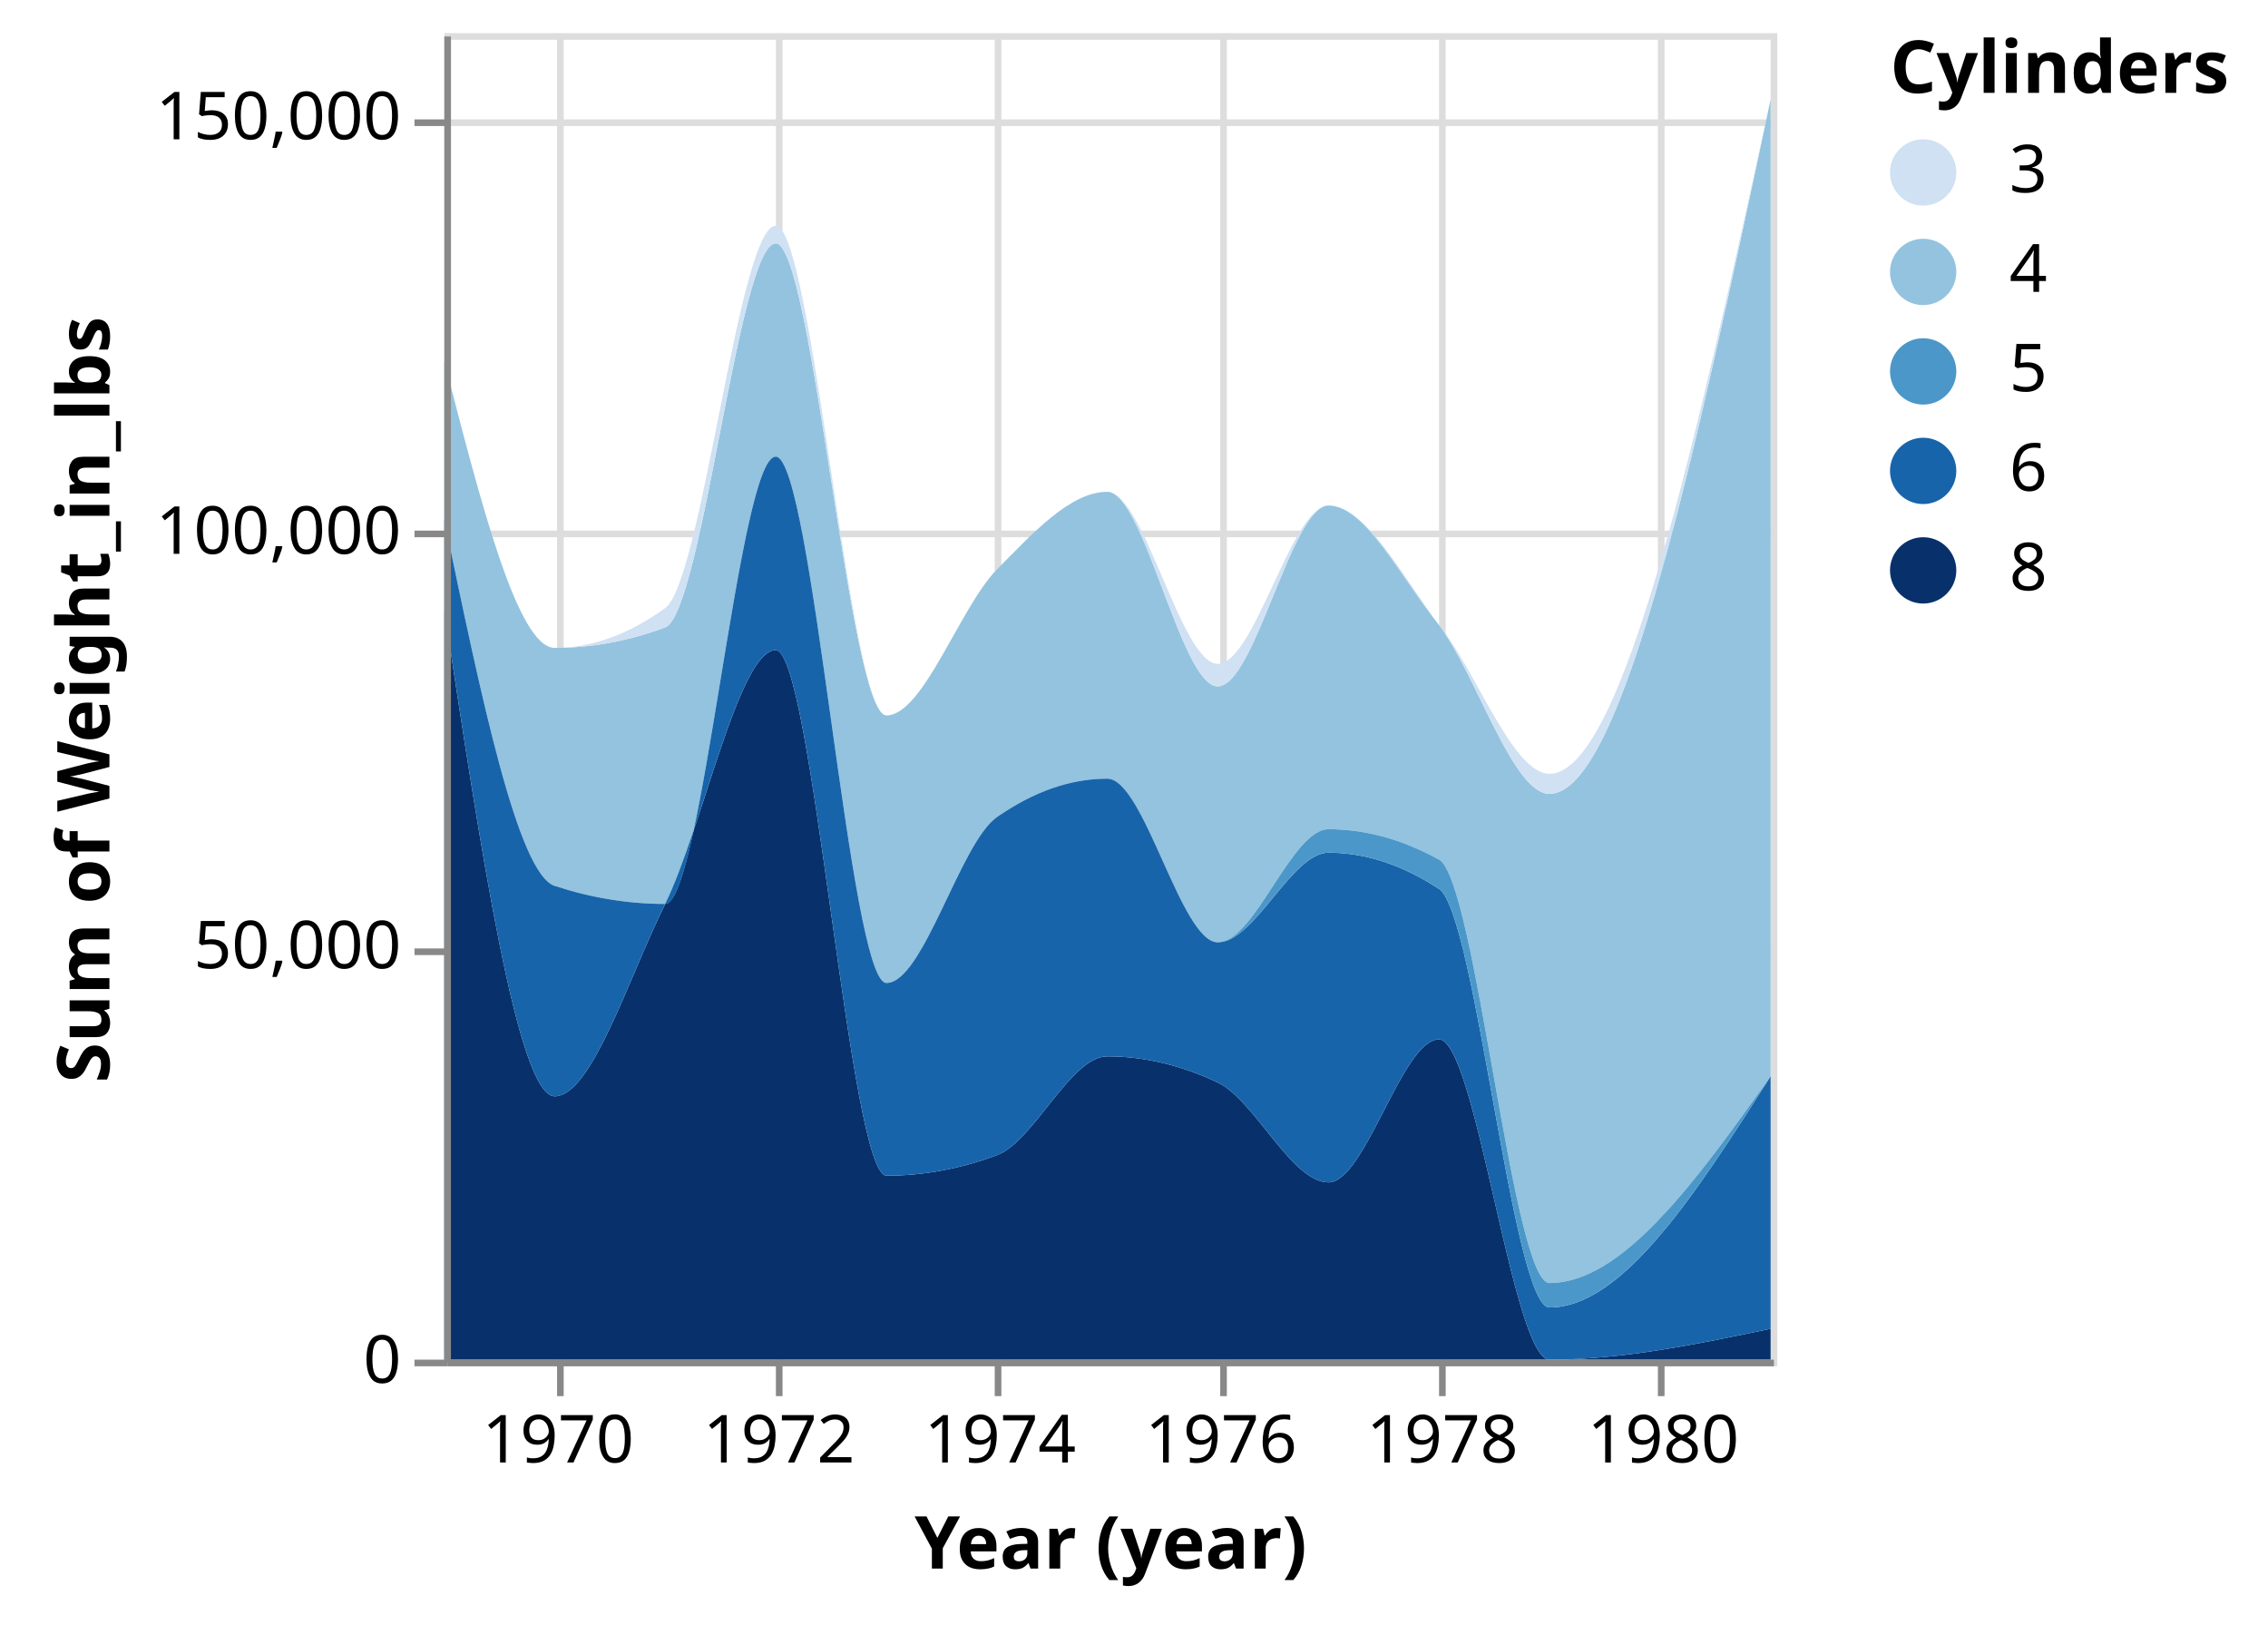
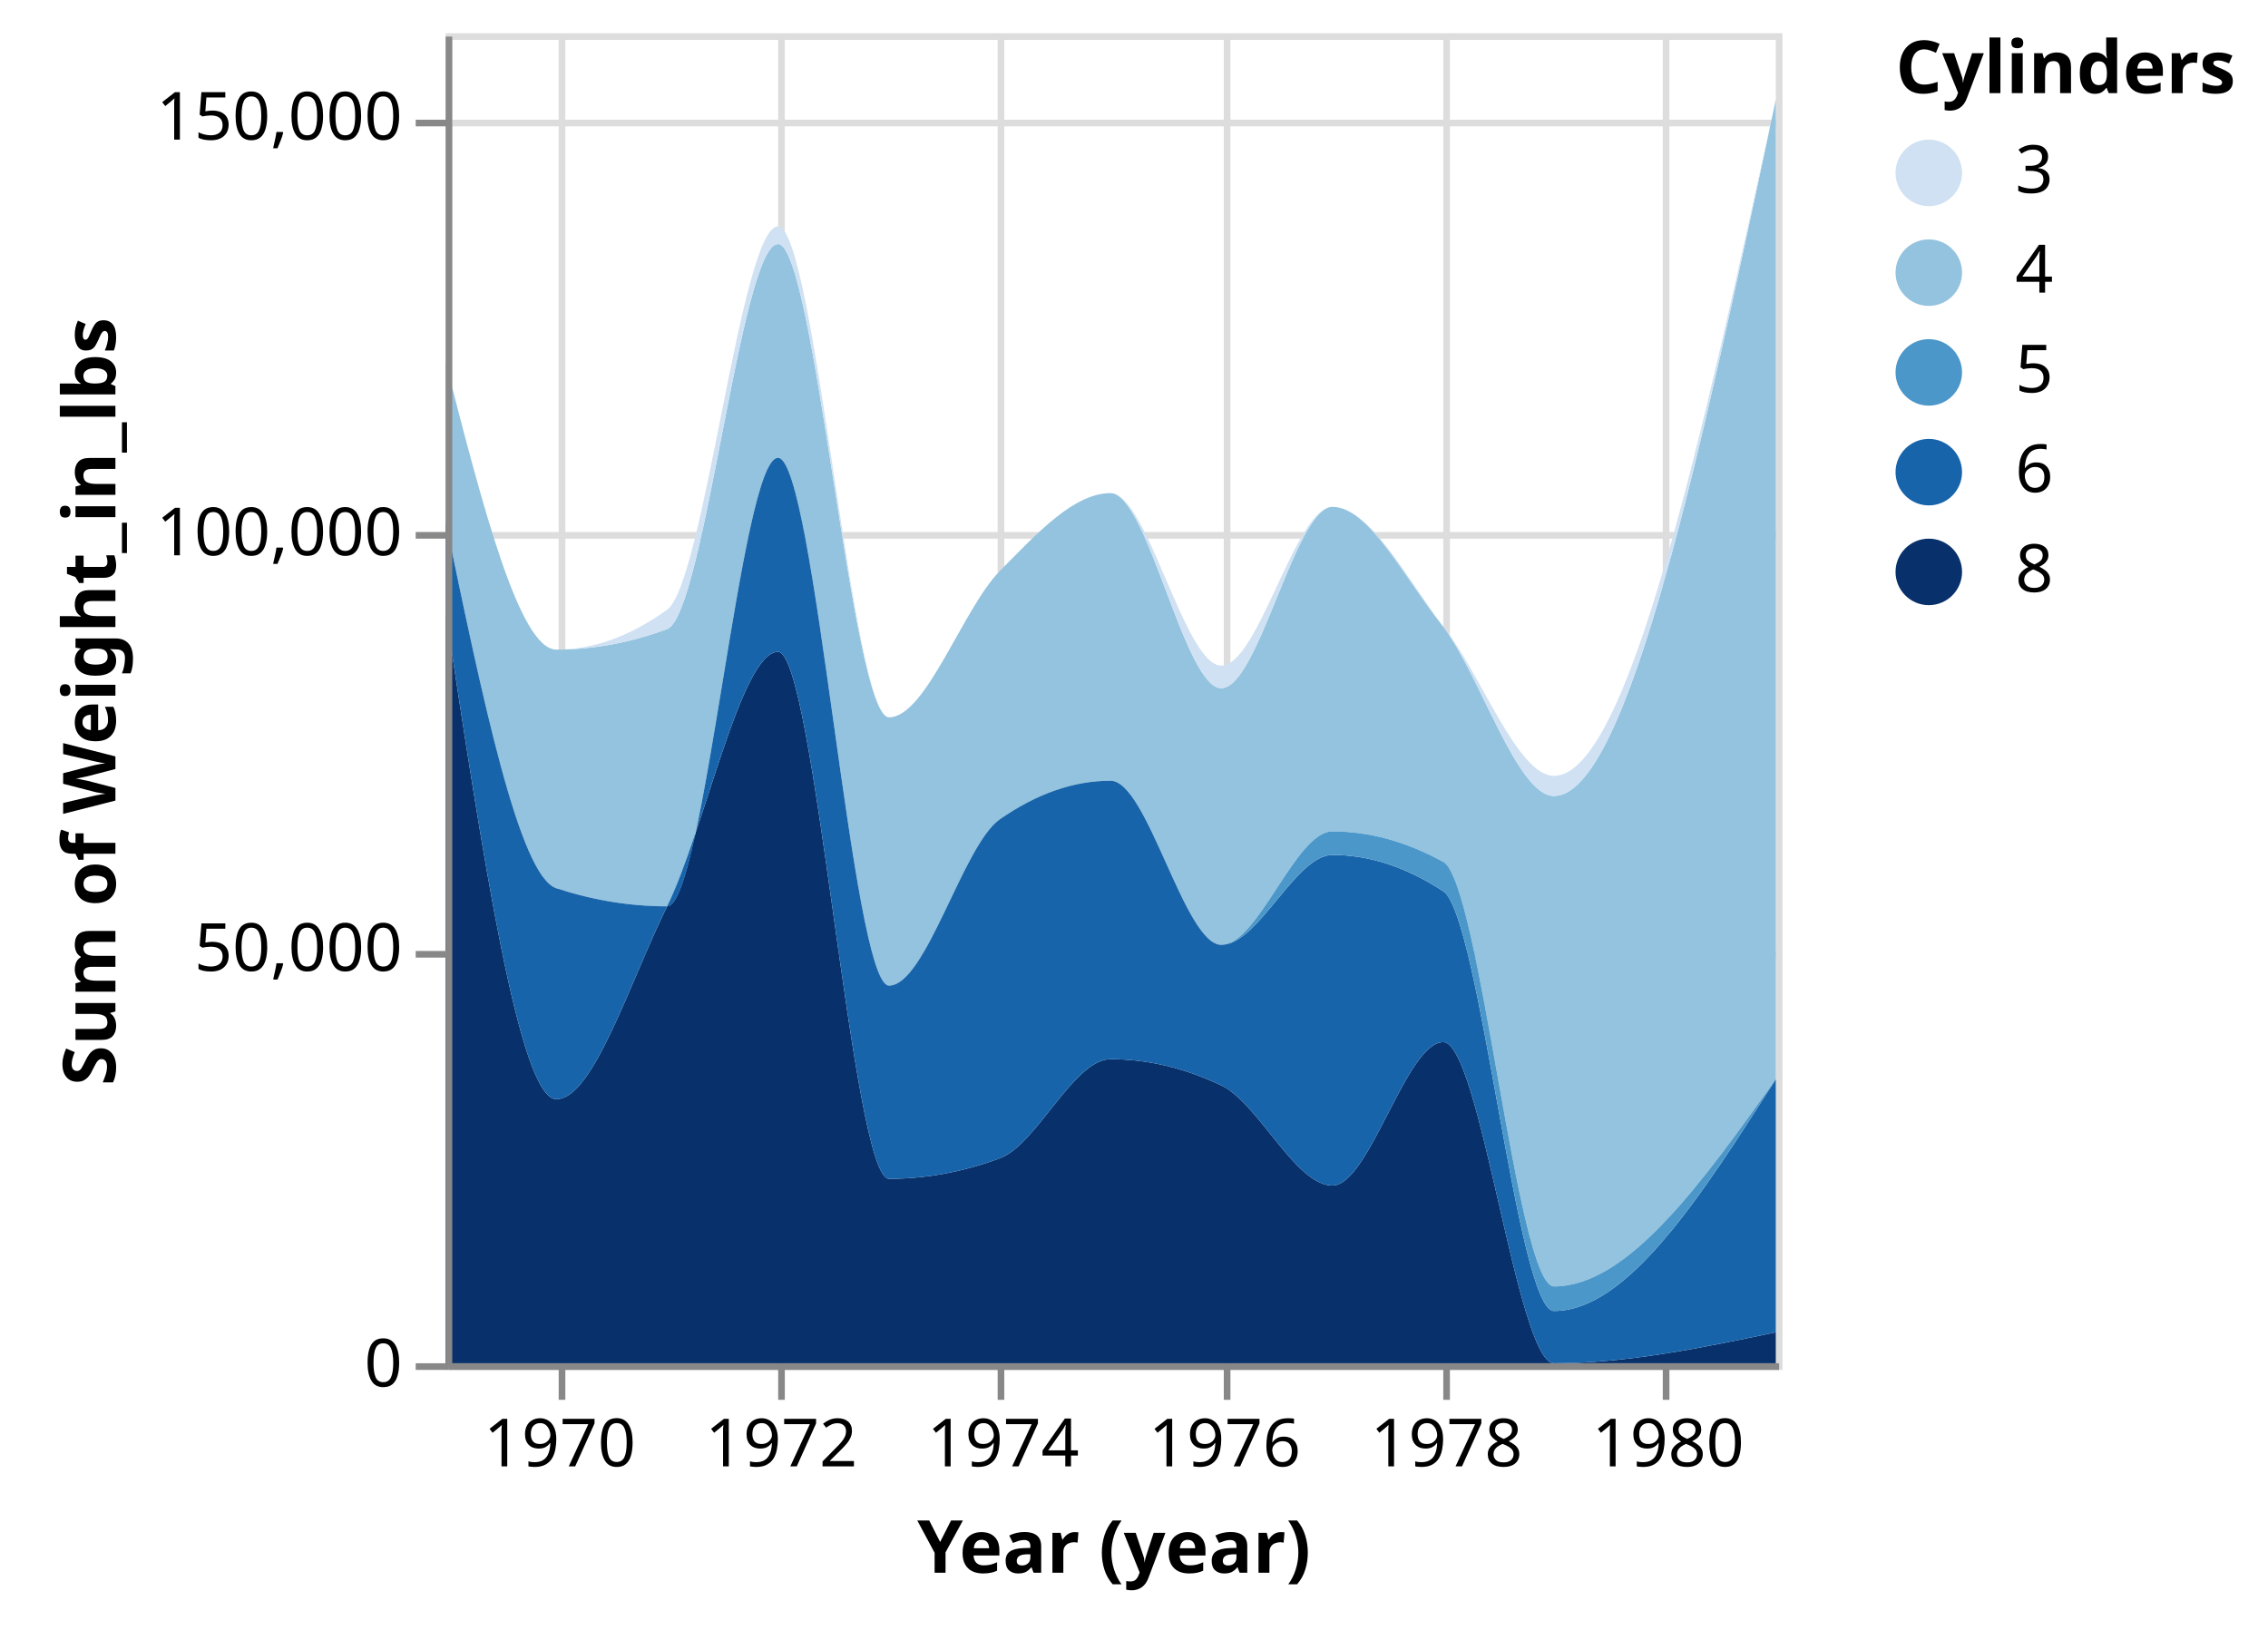
- <svg xmlns="http://www.w3.org/2000/svg" class="marks" width="342" height="245" viewBox="0 0 342 245" version="1.1">
+ <svg xmlns="http://www.w3.org/2000/svg" class="marks" width="341" height="245" viewBox="0 0 341 245" version="1.1">
  <g transform="translate(67,5)">
    <g class="mark-group role-frame root">
      <g transform="translate(0,0)">
        <path class="background" d="M0.5,0.5h200v200h-200Z" style="fill: transparent; stroke: #ddd;" />
        <g>
          <g class="mark-group role-axis">
            <g transform="translate(0.5,200.5)">
              <path class="background" d="M0,0h0v0h0Z" style="pointer-events: none; fill: none;" />
              <g>
                <g class="mark-rule role-axis-grid" style="pointer-events: none;">
                  <line transform="translate(17,-200)" x2="0" y2="200" style="fill: none; stroke: #ddd; stroke-width: 1; stroke-dasharray: ; opacity: 1;" />
                  <line transform="translate(50,-200)" x2="0" y2="200" style="fill: none; stroke: #ddd; stroke-width: 1; stroke-dasharray: ; opacity: 1;" />
                  <line transform="translate(83,-200)" x2="0" y2="200" style="fill: none; stroke: #ddd; stroke-width: 1; stroke-dasharray: ; opacity: 1;" />
                  <line transform="translate(117,-200)" x2="0" y2="200" style="fill: none; stroke: #ddd; stroke-width: 1; stroke-dasharray: ; opacity: 1;" />
                  <line transform="translate(150,-200)" x2="0" y2="200" style="fill: none; stroke: #ddd; stroke-width: 1; stroke-dasharray: ; opacity: 1;" />
                  <line transform="translate(183,-200)" x2="0" y2="200" style="fill: none; stroke: #ddd; stroke-width: 1; stroke-dasharray: ; opacity: 1;" />
                </g>
              </g>
            </g>
          </g>
          <g class="mark-group role-axis">
            <g transform="translate(0.5,0.5)">
              <path class="background" d="M0,0h0v0h0Z" style="pointer-events: none; fill: none;" />
              <g>
                <g class="mark-rule role-axis-grid" style="pointer-events: none;">
                  <line transform="translate(0,200)" x2="200" y2="0" style="fill: none; stroke: #ddd; stroke-width: 1; stroke-dasharray: ; opacity: 1;" />
                  <line transform="translate(0,138)" x2="200" y2="0" style="fill: none; stroke: #ddd; stroke-width: 1; stroke-dasharray: ; opacity: 1;" />
                  <line transform="translate(0,75)" x2="200" y2="0" style="fill: none; stroke: #ddd; stroke-width: 1; stroke-dasharray: ; opacity: 1;" />
                  <line transform="translate(0,13)" x2="200" y2="0" style="fill: none; stroke: #ddd; stroke-width: 1; stroke-dasharray: ; opacity: 1;" />
                </g>
              </g>
            </g>
          </g>
          <g class="mark-group role-scope pathgroup">
            <g transform="translate(0,0)">
              <path class="background" d="M0,0h200v200h-200Z" style="fill: none;" />
              <g>
                <g class="mark-area role-mark marks">
                  <path d="M200,195.344C188.881,197.672,177.763,200,166.644,200C161.092,200,155.54,151.714,149.989,151.714C144.437,151.714,138.885,173.275,133.333,173.275C127.766,173.275,122.199,160.867,116.632,158.225C111.081,155.59,105.529,154.273,99.977,154.273C94.425,154.273,88.874,167.133,83.322,169.184C77.77,171.235,72.218,172.26,66.667,172.26C61.1,172.26,55.533,93.024,49.966,93.024C44.414,93.024,38.862,120.077,33.311,131.289C27.759,142.501,22.207,160.295,16.655,160.295C11.104,160.295,5.552,123.606,0,86.918L0,200C5.552,200,11.104,200,16.655,200C22.207,200,27.759,200,33.311,200C38.862,200,44.414,200,49.966,200C55.533,200,61.1,200,66.667,200C72.218,200,77.77,200,83.322,200C88.874,200,94.425,200,99.977,200C105.529,200,111.081,200,116.632,200C122.199,200,127.766,200,133.333,200C138.885,200,144.437,200,149.989,200C155.54,200,161.092,200,166.644,200C177.763,200,188.881,200,200,200Z" style="fill: rgb(8, 48, 107);" />
                </g>
              </g>
            </g>
            <g transform="translate(0,0)">
              <path class="background" d="M0,0h200v200h-200Z" style="fill: none;" />
              <g>
                <g class="mark-area role-mark marks">
                  <path d="M200,9.969C188.881,62.333,177.763,114.696,166.644,114.696C161.092,114.696,155.54,96.49,149.989,89.244C144.437,81.998,138.885,71.219,133.333,71.219C127.766,71.219,122.199,98.493,116.632,98.493C111.081,98.493,105.529,69.154,99.977,69.154C94.425,69.154,88.874,75.251,83.322,80.87C77.77,86.489,72.218,102.87,66.667,102.87C61.1,102.87,55.533,31.704,49.966,31.704C44.414,31.704,38.862,87.529,33.311,89.593C27.759,91.656,22.207,92.687,16.655,92.687C11.104,92.687,5.552,71.065,0,49.442L0,73.365C5.552,100.066,11.104,126.768,16.655,128.576C22.207,130.385,27.759,131.289,33.311,131.289C38.862,131.289,44.414,63.852,49.966,63.852C55.533,63.852,61.1,143.21,66.667,143.21C72.218,143.21,77.77,122.08,83.322,118.209C88.874,114.338,94.425,112.403,99.977,112.403C105.529,112.403,111.081,137.081,116.632,137.081C122.199,137.081,127.766,120.025,133.333,120.025C138.885,120.025,144.437,121.553,149.989,124.608C155.54,127.662,161.092,188.449,166.644,188.449C177.763,188.449,188.881,172.865,200,157.281Z" style="fill: rgb(147, 195, 223);" />
                </g>
              </g>
            </g>
            <g transform="translate(0,0)">
              <path class="background" d="M0,0h200v200h-200Z" style="fill: none;" />
              <g>
                <g class="mark-area role-mark marks">
                  <path d="M200,157.281C188.881,174.709,177.763,192.136,166.644,192.136C161.092,192.136,155.54,132.658,149.989,129.02C144.437,125.382,138.885,123.562,133.333,123.562C127.766,123.562,122.199,137.081,116.632,137.081C111.081,137.081,105.529,112.403,99.977,112.403C94.425,112.403,88.874,114.338,83.322,118.209C77.77,122.08,72.218,143.21,66.667,143.21C61.1,143.21,55.533,63.852,49.966,63.852C44.414,63.852,38.862,131.289,33.311,131.289C27.759,131.289,22.207,130.385,16.655,128.576C11.104,126.768,5.552,100.066,0,73.365L0,86.918C5.552,123.606,11.104,160.295,16.655,160.295C22.207,160.295,27.759,142.501,33.311,131.289C38.862,120.077,44.414,93.024,49.966,93.024C55.533,93.024,61.1,172.26,66.667,172.26C72.218,172.26,77.77,171.235,83.322,169.184C88.874,167.133,94.425,154.273,99.977,154.273C105.529,154.273,111.081,155.59,116.632,158.225C122.199,160.867,127.766,173.275,133.333,173.275C138.885,173.275,144.437,151.714,149.989,151.714C155.54,151.714,161.092,200,166.644,200C177.763,200,188.881,197.672,200,195.344Z" style="fill: rgb(24, 100, 170);" />
                </g>
              </g>
            </g>
            <g transform="translate(0,0)">
              <path class="background" d="M0,0h200v200h-200Z" style="fill: none;" />
              <g>
                <g class="mark-area role-mark marks">
                  <path d="M200,9.969C188.881,60.82,177.763,111.671,166.644,111.671C161.092,111.671,155.54,95.986,149.989,89.244C144.437,82.502,138.885,71.219,133.333,71.219C127.766,71.219,122.199,95.093,116.632,95.093C111.081,95.093,105.529,69.154,99.977,69.154C94.425,69.154,88.874,75.251,83.322,80.87C77.77,86.489,72.218,102.87,66.667,102.87C61.1,102.87,55.533,29.049,49.966,29.049C44.414,29.049,38.862,82.675,33.311,86.68C27.759,90.685,22.207,92.687,16.655,92.687C11.104,92.687,5.552,71.065,0,49.442L0,49.442C5.552,71.065,11.104,92.687,16.655,92.687C22.207,92.687,27.759,91.656,33.311,89.593C38.862,87.529,44.414,31.704,49.966,31.704C55.533,31.704,61.1,102.87,66.667,102.87C72.218,102.87,77.77,86.489,83.322,80.87C88.874,75.251,94.425,69.154,99.977,69.154C105.529,69.154,111.081,98.493,116.632,98.493C122.199,98.493,127.766,71.219,133.333,71.219C138.885,71.219,144.437,81.998,149.989,89.244C155.54,96.49,161.092,114.696,166.644,114.696C177.763,114.696,188.881,62.333,200,9.969Z" style="fill: rgb(207, 225, 242);" />
                </g>
              </g>
            </g>
            <g transform="translate(0,0)">
              <path class="background" d="M0,0h200v200h-200Z" style="fill: none;" />
              <g>
                <g class="mark-area role-mark marks">
                  <path d="M200,157.281C188.881,172.865,177.763,188.449,166.644,188.449C161.092,188.449,155.54,127.662,149.989,124.608C144.437,121.553,138.885,120.025,133.333,120.025C127.766,120.025,122.199,137.081,116.632,137.081C111.081,137.081,105.529,112.403,99.977,112.403C94.425,112.403,88.874,114.338,83.322,118.209C77.77,122.08,72.218,143.21,66.667,143.21C61.1,143.21,55.533,63.852,49.966,63.852C44.414,63.852,38.862,131.289,33.311,131.289C27.759,131.289,22.207,130.385,16.655,128.576C11.104,126.768,5.552,100.066,0,73.365L0,73.365C5.552,100.066,11.104,126.768,16.655,128.576C22.207,130.385,27.759,131.289,33.311,131.289C38.862,131.289,44.414,63.852,49.966,63.852C55.533,63.852,61.1,143.21,66.667,143.21C72.218,143.21,77.77,122.08,83.322,118.209C88.874,114.338,94.425,112.403,99.977,112.403C105.529,112.403,111.081,137.081,116.632,137.081C122.199,137.081,127.766,123.562,133.333,123.562C138.885,123.562,144.437,125.382,149.989,129.02C155.54,132.658,161.092,192.136,166.644,192.136C177.763,192.136,188.881,174.709,200,157.281Z" style="fill: rgb(75, 151, 201);" />
                </g>
              </g>
            </g>
          </g>
          <g class="mark-group role-legend">
            <g transform="translate(218,0)">
-               <path class="background" d="M0,0h52v87h-52Z" style="pointer-events: none; fill: none;" />
+               <path class="background" d="M0,0h51v87h-51Z" style="pointer-events: none; fill: none;" />
              <g>
                <g class="mark-group role-legend-entry">
                  <g transform="translate(0,16)">
                    <path class="background" d="M0,0h0v0h0Z" style="pointer-events: none; fill: none;" />
                    <g>
                      <g class="mark-symbol role-legend-symbol" style="pointer-events: none;">
                        <path transform="translate(5,5)" d="M5,0A5,5,0,1,1,-5,0A5,5,0,1,1,5,0" style="fill: rgb(207, 225, 242); stroke-width: 1.5; opacity: 1;" />
                        <path transform="translate(5,20)" d="M5,0A5,5,0,1,1,-5,0A5,5,0,1,1,5,0" style="fill: rgb(147, 195, 223); stroke-width: 1.5; opacity: 1;" />
                        <path transform="translate(5,35)" d="M5,0A5,5,0,1,1,-5,0A5,5,0,1,1,5,0" style="fill: rgb(75, 151, 201); stroke-width: 1.5; opacity: 1;" />
                        <path transform="translate(5,50)" d="M5,0A5,5,0,1,1,-5,0A5,5,0,1,1,5,0" style="fill: rgb(24, 100, 170); stroke-width: 1.5; opacity: 1;" />
                        <path transform="translate(5,65)" d="M5,0A5,5,0,1,1,-5,0A5,5,0,1,1,5,0" style="fill: rgb(8, 48, 107); stroke-width: 1.5; opacity: 1;" />
                      </g>
                      <g class="mark-text role-legend-label" style="pointer-events: none;">
                        <text text-anchor="start" transform="translate(18,8)" style="font: 10px sans-serif; fill: #000; opacity: 1;">3</text>
                        <text text-anchor="start" transform="translate(18,23)" style="font: 10px sans-serif; fill: #000; opacity: 1;">4</text>
                        <text text-anchor="start" transform="translate(18,38)" style="font: 10px sans-serif; fill: #000; opacity: 1;">5</text>
                        <text text-anchor="start" transform="translate(18,53)" style="font: 10px sans-serif; fill: #000; opacity: 1;">6</text>
                        <text text-anchor="start" transform="translate(18,68)" style="font: 10px sans-serif; fill: #000; opacity: 1;">8</text>
                      </g>
                    </g>
                  </g>
                </g>
                <g class="mark-text role-legend-title" style="pointer-events: none;">
                  <text text-anchor="start" transform="translate(0,9)" style="font: bold 11px sans-serif; fill: #000; opacity: 1;">Cylinders</text>
                </g>
              </g>
            </g>
          </g>
          <g class="mark-group role-axis">
            <g transform="translate(0.5,200.5)">
              <path class="background" d="M0,0h0v0h0Z" style="pointer-events: none; fill: none;" />
              <g>
                <g class="mark-rule role-axis-tick" style="pointer-events: none;">
                  <line transform="translate(17,0)" x2="0" y2="5" style="fill: none; stroke: #888; stroke-width: 1; opacity: 1;" />
                  <line transform="translate(50,0)" x2="0" y2="5" style="fill: none; stroke: #888; stroke-width: 1; opacity: 1;" />
                  <line transform="translate(83,0)" x2="0" y2="5" style="fill: none; stroke: #888; stroke-width: 1; opacity: 1;" />
                  <line transform="translate(117,0)" x2="0" y2="5" style="fill: none; stroke: #888; stroke-width: 1; opacity: 1;" />
                  <line transform="translate(150,0)" x2="0" y2="5" style="fill: none; stroke: #888; stroke-width: 1; opacity: 1;" />
                  <line transform="translate(183,0)" x2="0" y2="5" style="fill: none; stroke: #888; stroke-width: 1; opacity: 1;" />
                </g>
                <g class="mark-text role-axis-label" style="pointer-events: none;">
                  <text text-anchor="middle" transform="translate(16.65526,15)" style="font: 10px sans-serif; fill: #000; opacity: 1;">1970</text>
                  <text text-anchor="middle" transform="translate(49.96578,15)" style="font: 10px sans-serif; fill: #000; opacity: 1;">1972</text>
                  <text text-anchor="middle" transform="translate(83.32193,15)" style="font: 10px sans-serif; fill: #000; opacity: 1;">1974</text>
                  <text text-anchor="middle" transform="translate(116.6324,15)" style="font: 10px sans-serif; fill: #000; opacity: 1;">1976</text>
                  <text text-anchor="middle" transform="translate(149.9886,15)" style="font: 10px sans-serif; fill: #000; opacity: 1;">1978</text>
                  <text text-anchor="middle" transform="translate(183.2991,15)" style="font: 10px sans-serif; fill: #000; opacity: 1;">1980</text>
                </g>
                <g class="mark-rule role-axis-domain" style="pointer-events: none;">
                  <line transform="translate(0,0)" x2="200" y2="0" style="fill: none; stroke: #888; stroke-width: 1; opacity: 1;" />
                </g>
                <g class="mark-text role-axis-title" style="pointer-events: none;">
                  <text text-anchor="middle" transform="translate(100,31)" style="font: bold 11px sans-serif; fill: #000; opacity: 1;">Year (year)</text>
                </g>
              </g>
            </g>
          </g>
          <g class="mark-group role-axis">
            <g transform="translate(0.5,0.5)">
              <path class="background" d="M0,0h0v0h0Z" style="pointer-events: none; fill: none;" />
              <g>
                <g class="mark-rule role-axis-tick" style="pointer-events: none;">
                  <line transform="translate(0,200)" x2="-5" y2="0" style="fill: none; stroke: #888; stroke-width: 1; opacity: 1;" />
                  <line transform="translate(0,138)" x2="-5" y2="0" style="fill: none; stroke: #888; stroke-width: 1; opacity: 1;" />
                  <line transform="translate(0,75)" x2="-5" y2="0" style="fill: none; stroke: #888; stroke-width: 1; opacity: 1;" />
                  <line transform="translate(0,13)" x2="-5" y2="0" style="fill: none; stroke: #888; stroke-width: 1; opacity: 1;" />
                </g>
                <g class="mark-text role-axis-label" style="pointer-events: none;">
                  <text text-anchor="end" transform="translate(-7,203)" style="font: 10px sans-serif; fill: #000; opacity: 1;">0</text>
                  <text text-anchor="end" transform="translate(-7,140.5)" style="font: 10px sans-serif; fill: #000; opacity: 1;">50,000</text>
                  <text text-anchor="end" transform="translate(-7,78)" style="font: 10px sans-serif; fill: #000; opacity: 1;">100,000</text>
                  <text text-anchor="end" transform="translate(-7,15.5)" style="font: 10px sans-serif; fill: #000; opacity: 1;">150,000</text>
                </g>
                <g class="mark-rule role-axis-domain" style="pointer-events: none;">
                  <line transform="translate(0,200)" x2="0" y2="-200" style="fill: none; stroke: #888; stroke-width: 1; opacity: 1;" />
                </g>
                <g class="mark-text role-axis-title" style="pointer-events: none;">
-                   <text text-anchor="middle" transform="translate(-49,100) rotate(-90) translate(0,-2)" style="font: bold 11px sans-serif; fill: #000; opacity: 1;">Sum of Weight_in_lbs</text>
+                   <text text-anchor="middle" transform="translate(-48.14746,100) rotate(-90) translate(0,-2)" style="font: bold 11px sans-serif; fill: #000; opacity: 1;">Sum of Weight_in_lbs</text>
                </g>
              </g>
            </g>
          </g>
        </g>
      </g>
    </g>
  </g>
</svg>
